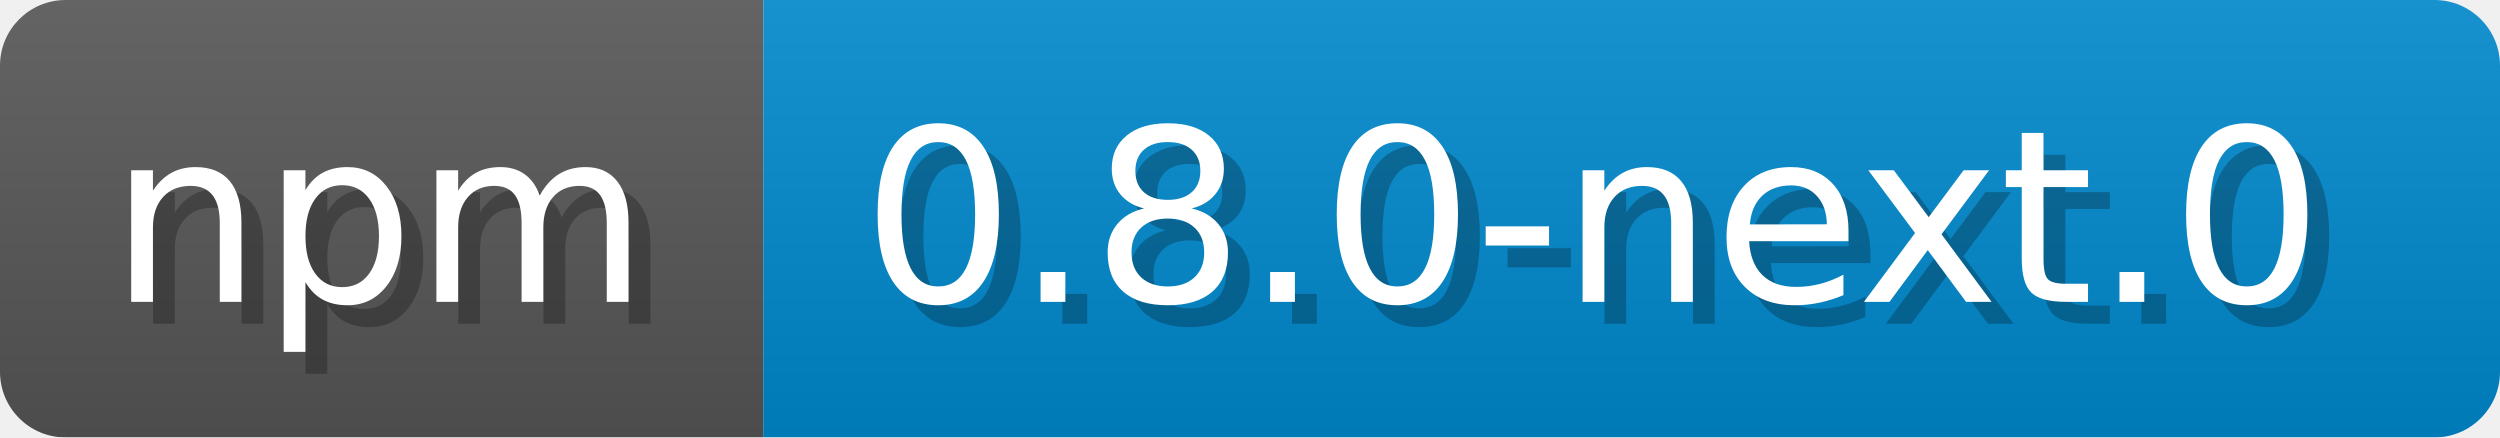
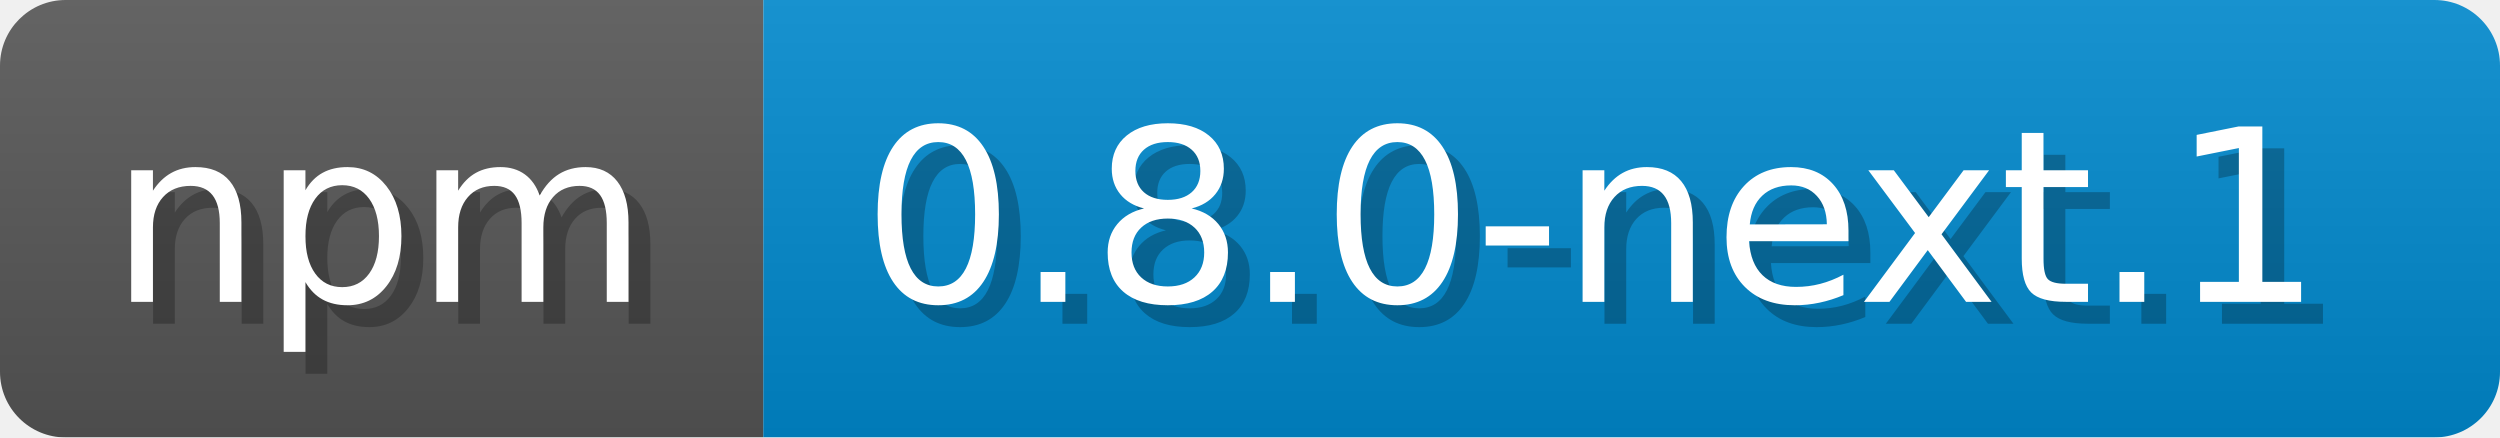
- <svg xmlns="http://www.w3.org/2000/svg" width="114.3" height="20" viewBox="0 0 1143 200" role="img" aria-label="npm: 0.8.0-next.0">
+ <svg xmlns="http://www.w3.org/2000/svg" width="114.3" height="20" viewBox="0 0 1143 200" role="img" aria-label="npm: 0.8.0-next.1">
  <linearGradient id="a" x2="0" y2="100%">
    <stop offset="0" stop-opacity=".1" stop-color="#EEE" />
    <stop offset="1" stop-opacity=".1" />
  </linearGradient>
  <mask id="m">
    <rect width="1143" height="200" rx="30" fill="#FFF" />
  </mask>
  <g mask="url(#m)">
    <rect width="349" height="200" fill="#555" />
    <rect width="794" height="200" fill="#08C" x="349" />
    <rect width="1143" height="200" fill="url(#a)" />
  </g>
  <g aria-hidden="true" fill="#fff" text-anchor="start" font-family="Verdana,DejaVu Sans,sans-serif" font-size="110">
    <text x="60" y="148" textLength="249" fill="#000" opacity="0.25">npm</text>
    <text x="50" y="138" textLength="249">npm</text>
-     <text x="404" y="148" textLength="694" fill="#000" opacity="0.25">0.8.0-next.0</text>
-     <text x="394" y="138" textLength="694">0.8.0-next.0</text>
+     <text x="404" y="148" textLength="694" fill="#000" opacity="0.25">0.8.0-next.1</text>
+     <text x="394" y="138" textLength="694">0.8.0-next.1</text>
  </g>
</svg>
